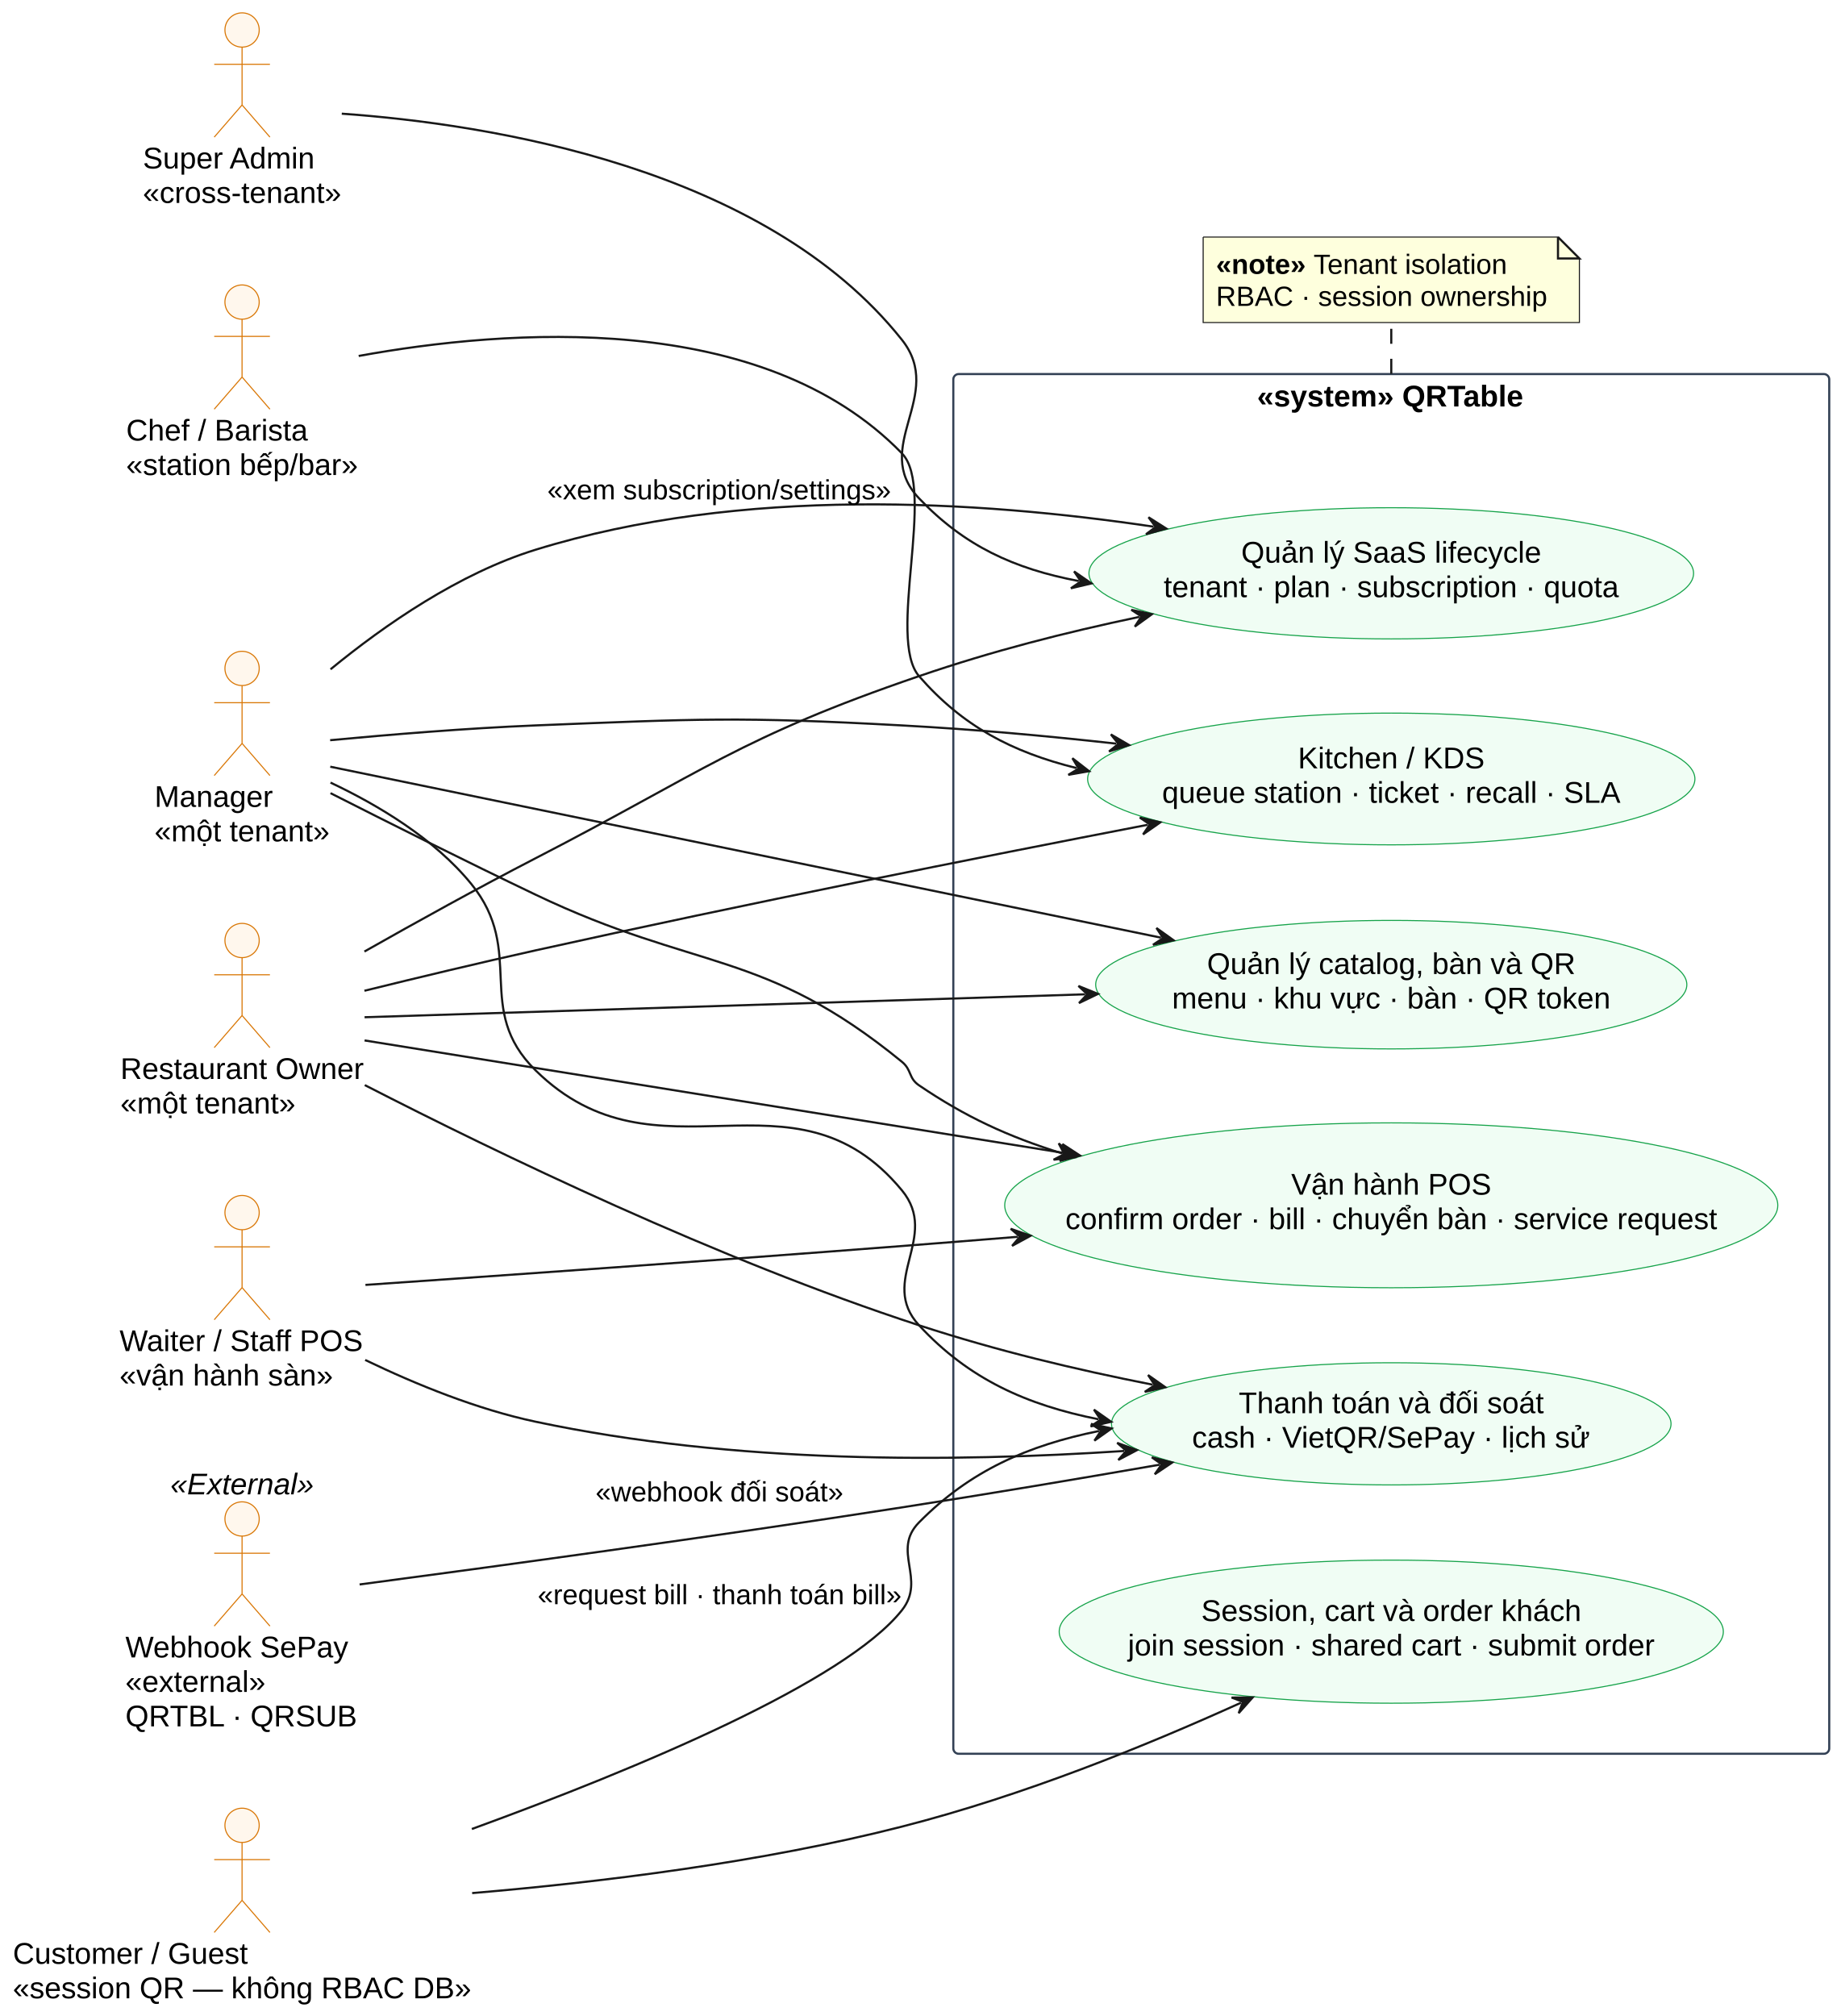
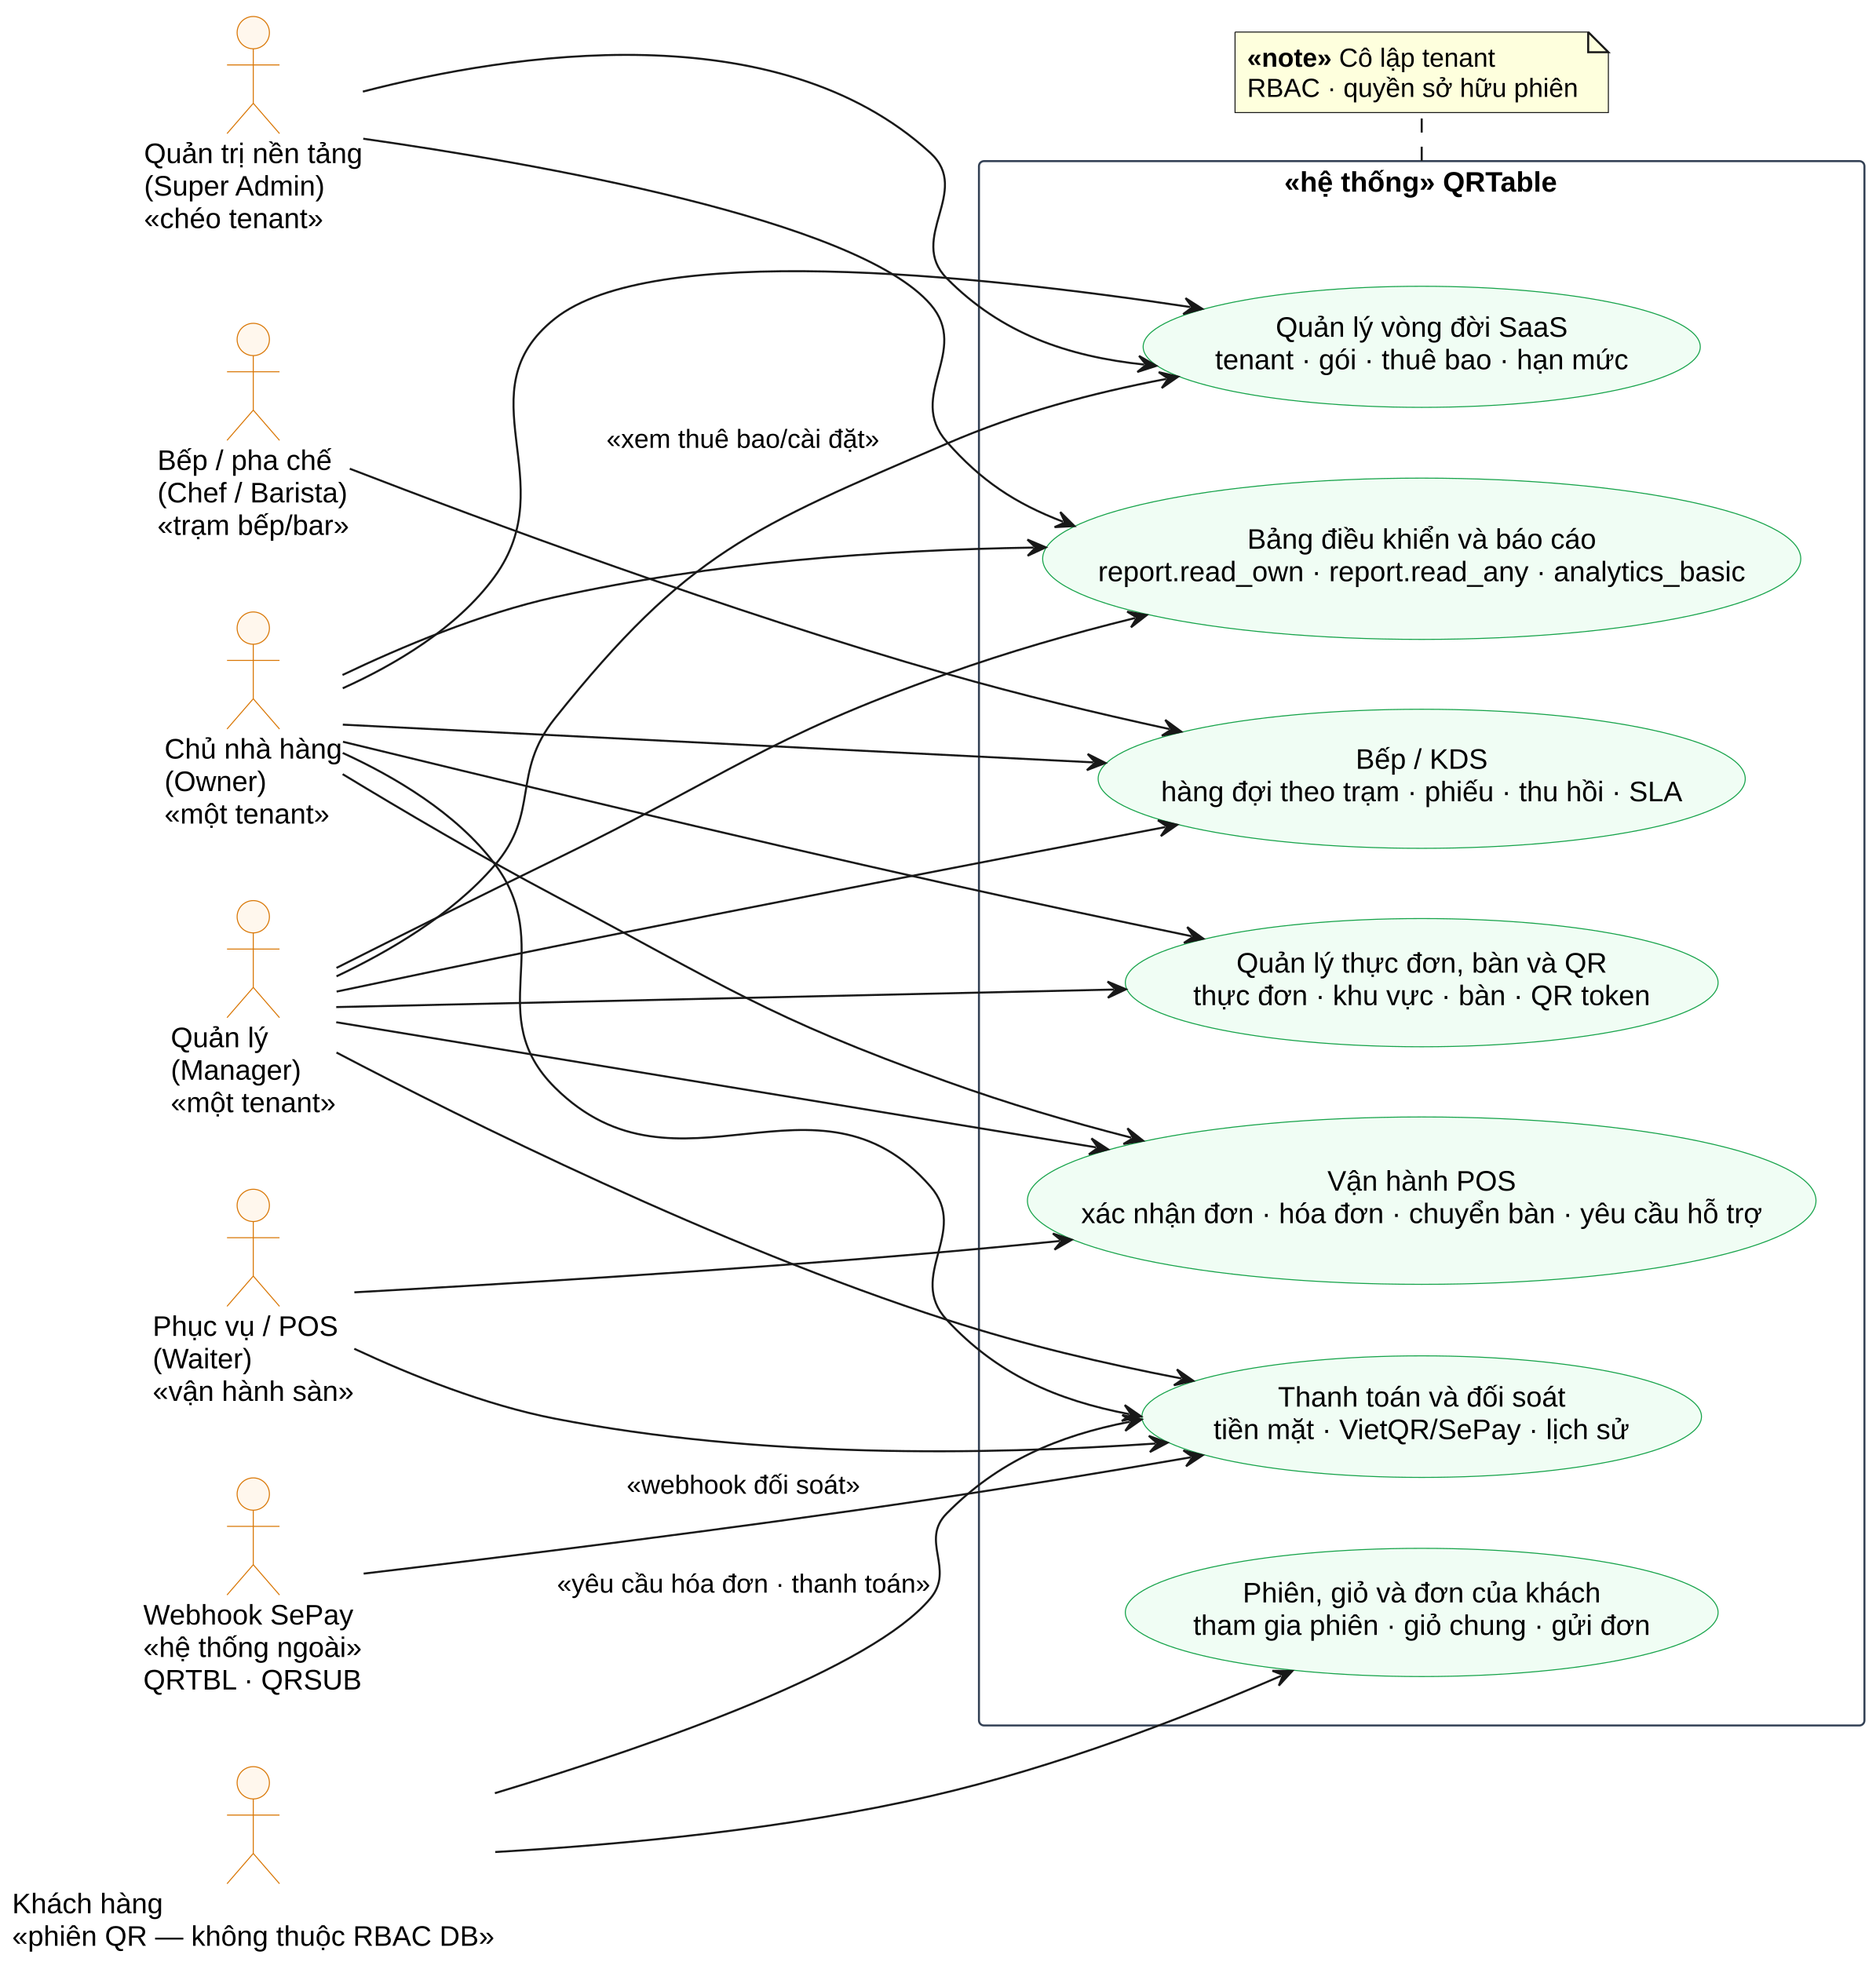
- <svg xmlns="http://www.w3.org/2000/svg" contentStyleType="text/css" height="941px" preserveAspectRatio="none" style="width:859px;height:941px;background:#FFFFFF;" version="1.1" viewBox="0 0 859 941" width="859px" zoomAndPan="magnify">
+ <svg xmlns="http://www.w3.org/2000/svg" contentStyleType="text/css" height="972px" preserveAspectRatio="none" style="width:929px;height:972px;background:#FFFFFF;" version="1.1" viewBox="0 0 929 972" width="929px" zoomAndPan="magnify">
  <defs />
  <g>
    <g id="cluster_QRTable">
-       <rect fill="none" height="644" rx="2.5" ry="2.5" style="stroke:#334155;stroke-width:1;" width="408.85" x="444.98" y="174.6" />
-       <text fill="#000000" font-family="Arial" font-size="14" font-weight="bold" lengthAdjust="spacing" textLength="125.282" x="586.764" y="189.732">«system» QRTable</text>
+       <rect fill="none" height="775" rx="2.5" ry="2.5" style="stroke:#334155;stroke-width:1;" width="438.61" x="484.9" y="79.82" />
+       <text fill="#000000" font-family="Arial" font-size="14" font-weight="bold" lengthAdjust="spacing" textLength="136.124" x="636.143" y="94.952">«hệ thống» QRTable</text>
    </g>
    <g id="elem_UC_Platform">
-       <ellipse cx="649.399" cy="267.602" fill="#F0FDF4" rx="141.109" ry="30.622" style="stroke:#16A34A;stroke-width:0.5;" />
-       <text fill="#000000" font-family="Arial" font-size="14" lengthAdjust="spacing" textLength="140.068" x="579.365" y="262.635">Quản lý SaaS lifecycle</text>
-       <text fill="#000000" font-family="Arial" font-size="14" lengthAdjust="spacing" textLength="212.454" x="543.172" y="278.734">tenant · plan · subscription · quota</text>
+       <ellipse cx="704.211" cy="171.816" fill="#F0FDF4" rx="137.981" ry="29.996" style="stroke:#16A34A;stroke-width:0.5;" />
+       <text fill="#000000" font-family="Arial" font-size="14" lengthAdjust="spacing" textLength="144.601" x="631.911" y="166.849">Quản lý vòng đời SaaS</text>
+       <text fill="#000000" font-family="Arial" font-size="14" lengthAdjust="spacing" textLength="204.709" x="601.856" y="182.948">tenant · gói · thuê bao · hạn mức</text>
+     </g>
+     <g id="elem_UC_Reporting">
+       <ellipse cx="704.212" cy="276.822" fill="#F0FDF4" rx="187.762" ry="39.952" style="stroke:#16A34A;stroke-width:0.5;" />
+       <text fill="#000000" font-family="Arial" font-size="14" lengthAdjust="spacing" textLength="172.799" x="617.812" y="271.856">Bảng điều khiển và báo cáo</text>
+       <text fill="#000000" font-family="Arial" font-size="14" lengthAdjust="spacing" textLength="320.612" x="543.905" y="287.954">report.read_own · report.read_any · analytics_basic</text>
    </g>
    <g id="elem_UC_Catalog">
-       <ellipse cx="649.397" cy="459.603" fill="#F0FDF4" rx="137.967" ry="29.993" style="stroke:#16A34A;stroke-width:0.5;" />
-       <text fill="#000000" font-family="Arial" font-size="14" lengthAdjust="spacing" textLength="171.985" x="563.404" y="454.637">Quản lý catalog, bàn và QR</text>
-       <text fill="#000000" font-family="Arial" font-size="14" lengthAdjust="spacing" textLength="204.675" x="547.06" y="470.735">menu · khu vực · bàn · QR token</text>
+       <ellipse cx="704.21" cy="486.822" fill="#F0FDF4" rx="146.81" ry="31.762" style="stroke:#16A34A;stroke-width:0.5;" />
+       <text fill="#000000" font-family="Arial" font-size="14" lengthAdjust="spacing" textLength="183.531" x="612.444" y="481.855">Quản lý thực đơn, bàn và QR</text>
+       <text fill="#000000" font-family="Arial" font-size="14" lengthAdjust="spacing" textLength="226.345" x="591.037" y="497.954">thực đơn · khu vực · bàn · QR token</text>
+     </g>
+     <g id="elem_UC_Pos">
+       <ellipse cx="704.206" cy="594.821" fill="#F0FDF4" rx="195.306" ry="41.461" style="stroke:#16A34A;stroke-width:0.5;" />
+       <text fill="#000000" font-family="Arial" font-size="14" lengthAdjust="spacing" textLength="93.399" x="657.506" y="589.854">Vận hành POS</text>
+       <text fill="#000000" font-family="Arial" font-size="14" lengthAdjust="spacing" textLength="337.299" x="535.557" y="605.953">xác nhận đơn · hóa đơn · chuyển bàn · yêu cầu hỗ trợ</text>
+     </g>
+     <g id="elem_UC_Kds">
+       <ellipse cx="704.207" cy="385.824" fill="#F0FDF4" rx="160.267" ry="34.453" style="stroke:#16A34A;stroke-width:0.5;" />
+       <text fill="#000000" font-family="Arial" font-size="14" lengthAdjust="spacing" textLength="65.365" x="671.525" y="380.857">Bếp / KDS</text>
+       <text fill="#000000" font-family="Arial" font-size="14" lengthAdjust="spacing" textLength="258.214" x="575.101" y="396.955">hàng đợi theo trạm · phiếu · thu hồi · SLA</text>
+     </g>
+     <g id="elem_UC_Payment">
+       <ellipse cx="704.205" cy="701.817" fill="#F0FDF4" rx="138.585" ry="30.117" style="stroke:#16A34A;stroke-width:0.5;" />
+       <text fill="#000000" font-family="Arial" font-size="14" lengthAdjust="spacing" textLength="142.434" x="632.989" y="696.85">Thanh toán và đối soát</text>
+       <text fill="#000000" font-family="Arial" font-size="14" lengthAdjust="spacing" textLength="206.213" x="601.099" y="712.949">tiền mặt · VietQR/SePay · lịch sử</text>
    </g>
    <g id="elem_UC_Ordering">
-       <ellipse cx="649.4" cy="761.6" fill="#F0FDF4" rx="155" ry="33.4" style="stroke:#16A34A;stroke-width:0.5;" />
-       <text fill="#000000" font-family="Arial" font-size="14" lengthAdjust="spacing" textLength="177.42" x="560.69" y="756.633">Session, cart và order khách</text>
-       <text fill="#000000" font-family="Arial" font-size="14" lengthAdjust="spacing" textLength="245.875" x="526.463" y="772.732">join session · shared cart · submit order</text>
-     </g>
-     <g id="elem_UC_Pos">
-       <ellipse cx="649.396" cy="562.595" fill="#F0FDF4" rx="180.426" ry="38.485" style="stroke:#16A34A;stroke-width:0.5;" />
-       <text fill="#000000" font-family="Arial" font-size="14" lengthAdjust="spacing" textLength="93.399" x="602.696" y="557.628">Vận hành POS</text>
-       <text fill="#000000" font-family="Arial" font-size="14" lengthAdjust="spacing" textLength="304.233" x="497.279" y="573.727">confirm order · bill · chuyển bàn · service request</text>
-     </g>
-     <g id="elem_UC_Kds">
-       <ellipse cx="649.402" cy="363.596" fill="#F0FDF4" rx="141.732" ry="30.746" style="stroke:#16A34A;stroke-width:0.5;" />
-       <text fill="#000000" font-family="Arial" font-size="14" lengthAdjust="spacing" textLength="87.151" x="605.826" y="358.63">Kitchen / KDS</text>
-       <text fill="#000000" font-family="Arial" font-size="14" lengthAdjust="spacing" textLength="213.985" x="542.409" y="374.728">queue station · ticket · recall · SLA</text>
-     </g>
-     <g id="elem_UC_Payment">
-       <ellipse cx="649.398" cy="664.598" fill="#F0FDF4" rx="130.588" ry="28.518" style="stroke:#16A34A;stroke-width:0.5;" />
-       <text fill="#000000" font-family="Arial" font-size="14" lengthAdjust="spacing" textLength="142.434" x="578.181" y="659.631">Thanh toán và đối soát</text>
-       <text fill="#000000" font-family="Arial" font-size="14" lengthAdjust="spacing" textLength="185.985" x="556.405" y="675.729">cash · VietQR/SePay · lịch sử</text>
+       <ellipse cx="704.212" cy="798.822" fill="#F0FDF4" rx="146.812" ry="31.762" style="stroke:#16A34A;stroke-width:0.5;" />
+       <text fill="#000000" font-family="Arial" font-size="14" lengthAdjust="spacing" textLength="177.297" x="615.564" y="793.856">Phiên, giỏ và đơn của khách</text>
+       <text fill="#000000" font-family="Arial" font-size="14" lengthAdjust="spacing" textLength="226.352" x="591.037" y="809.954">tham gia phiên · giỏ chung · gửi đơn</text>
    </g>
    <g id="elem_SuperAdmin">
-       <ellipse cx="112.993" cy="14" fill="#FFF7ED" rx="8" ry="8" style="stroke:#D97706;stroke-width:0.5;" />
-       <path d="M112.993,22 L112.993,49 M99.993,30 L125.993,30 M112.993,49 L99.993,64 M112.993,49 L125.993,64 " fill="none" style="stroke:#D97706;stroke-width:0.5;" />
-       <text fill="#000000" font-family="Arial" font-size="14" lengthAdjust="spacing" textLength="80.931" x="66.69" y="78.632">Super Admin</text>
-       <text fill="#000000" font-family="Arial" font-size="14" lengthAdjust="spacing" textLength="92.606" x="66.69" y="94.731">«cross-tenant»</text>
+       <ellipse cx="125.453" cy="16.17" fill="#FFF7ED" rx="8" ry="8" style="stroke:#D97706;stroke-width:0.5;" />
+       <path d="M125.453,24.17 L125.453,51.17 M112.453,32.17 L138.453,32.17 M125.453,51.17 L112.453,66.17 M125.453,51.17 L138.453,66.17 " fill="none" style="stroke:#D97706;stroke-width:0.5;" />
+       <text fill="#000000" font-family="Arial" font-size="14" lengthAdjust="spacing" textLength="108.186" x="71.36" y="80.802">Quản trị nền tảng</text>
+       <text fill="#000000" font-family="Arial" font-size="14" lengthAdjust="spacing" textLength="90.255" x="71.36" y="96.9">(Super Admin)</text>
+       <text fill="#000000" font-family="Arial" font-size="14" lengthAdjust="spacing" textLength="88.744" x="71.36" y="112.999">«chéo tenant»</text>
    </g>
    <g id="elem_Owner">
-       <ellipse cx="112.993" cy="439" fill="#FFF7ED" rx="8" ry="8" style="stroke:#D97706;stroke-width:0.5;" />
-       <path d="M112.993,447 L112.993,474 M99.993,455 L125.993,455 M112.993,474 L99.993,489 M112.993,474 L125.993,489 " fill="none" style="stroke:#D97706;stroke-width:0.5;" />
-       <text fill="#000000" font-family="Arial" font-size="14" lengthAdjust="spacing" textLength="113.606" x="56.19" y="503.632">Restaurant Owner</text>
-       <text fill="#000000" font-family="Arial" font-size="14" lengthAdjust="spacing" textLength="81.724" x="56.19" y="519.731">«một tenant»</text>
+       <ellipse cx="125.452" cy="311.17" fill="#FFF7ED" rx="8" ry="8" style="stroke:#D97706;stroke-width:0.5;" />
+       <path d="M125.452,319.17 L125.452,346.17 M112.452,327.17 L138.452,327.17 M125.452,346.17 L112.452,361.17 M125.452,346.17 L138.452,361.17 " fill="none" style="stroke:#D97706;stroke-width:0.5;" />
+       <text fill="#000000" font-family="Arial" font-size="14" lengthAdjust="spacing" textLength="87.965" x="81.47" y="375.802">Chủ nhà hàng</text>
+       <text fill="#000000" font-family="Arial" font-size="14" lengthAdjust="spacing" textLength="50.559" x="81.47" y="391.901">(Owner)</text>
+       <text fill="#000000" font-family="Arial" font-size="14" lengthAdjust="spacing" textLength="81.724" x="81.47" y="407.999">«một tenant»</text>
    </g>
    <g id="elem_Manager">
-       <ellipse cx="112.992" cy="312" fill="#FFF7ED" rx="8" ry="8" style="stroke:#D97706;stroke-width:0.5;" />
-       <path d="M112.992,320 L112.992,347 M99.992,328 L125.992,328 M112.992,347 L99.992,362 M112.992,347 L125.992,362 " fill="none" style="stroke:#D97706;stroke-width:0.5;" />
-       <text fill="#000000" font-family="Arial" font-size="14" lengthAdjust="spacing" textLength="55.255" x="72.13" y="376.632">Manager</text>
-       <text fill="#000000" font-family="Arial" font-size="14" lengthAdjust="spacing" textLength="81.724" x="72.13" y="392.731">«một tenant»</text>
+       <ellipse cx="125.452" cy="454.17" fill="#FFF7ED" rx="8" ry="8" style="stroke:#D97706;stroke-width:0.5;" />
+       <path d="M125.452,462.17 L125.452,489.17 M112.452,470.17 L138.452,470.17 M125.452,489.17 L112.452,504.17 M125.452,489.17 L138.452,504.17 " fill="none" style="stroke:#D97706;stroke-width:0.5;" />
+       <text fill="#000000" font-family="Arial" font-size="14" lengthAdjust="spacing" textLength="48.248" x="84.59" y="518.802">Quản lý</text>
+       <text fill="#000000" font-family="Arial" font-size="14" lengthAdjust="spacing" textLength="64.579" x="84.59" y="534.9">(Manager)</text>
+       <text fill="#000000" font-family="Arial" font-size="14" lengthAdjust="spacing" textLength="81.724" x="84.59" y="550.999">«một tenant»</text>
    </g>
    <g id="elem_Waiter">
-       <ellipse cx="112.993" cy="566" fill="#FFF7ED" rx="8" ry="8" style="stroke:#D97706;stroke-width:0.5;" />
-       <path d="M112.993,574 L112.993,601 M99.993,582 L125.993,582 M112.993,601 L99.993,616 M112.993,601 L125.993,616 " fill="none" style="stroke:#D97706;stroke-width:0.5;" />
-       <text fill="#000000" font-family="Arial" font-size="14" lengthAdjust="spacing" textLength="114.365" x="55.81" y="630.632">Waiter / Staff POS</text>
-       <text fill="#000000" font-family="Arial" font-size="14" lengthAdjust="spacing" textLength="99.641" x="55.81" y="646.731">«vận hành sàn»</text>
+       <ellipse cx="125.45" cy="597.17" fill="#FFF7ED" rx="8" ry="8" style="stroke:#D97706;stroke-width:0.5;" />
+       <path d="M125.45,605.17 L125.45,632.17 M112.45,613.17 L138.45,613.17 M125.45,632.17 L112.45,647.17 M125.45,632.17 L138.45,647.17 " fill="none" style="stroke:#D97706;stroke-width:0.5;" />
+       <text fill="#000000" font-family="Arial" font-size="14" lengthAdjust="spacing" textLength="91.82" x="75.63" y="661.802">Phục vụ / POS</text>
+       <text fill="#000000" font-family="Arial" font-size="14" lengthAdjust="spacing" textLength="49.773" x="75.63" y="677.9">(Waiter)</text>
+       <text fill="#000000" font-family="Arial" font-size="14" lengthAdjust="spacing" textLength="99.641" x="75.63" y="693.999">«vận hành sàn»</text>
    </g>
    <g id="elem_KitchenStaff">
-       <ellipse cx="112.986" cy="141" fill="#FFF7ED" rx="8" ry="8" style="stroke:#D97706;stroke-width:0.5;" />
-       <path d="M112.986,149 L112.986,176 M99.986,157 L125.986,157 M112.986,176 L99.986,191 M112.986,176 L125.986,191 " fill="none" style="stroke:#D97706;stroke-width:0.5;" />
-       <text fill="#000000" font-family="Arial" font-size="14" lengthAdjust="spacing" textLength="84.814" x="58.89" y="205.632">Chef / Barista</text>
-       <text fill="#000000" font-family="Arial" font-size="14" lengthAdjust="spacing" textLength="108.192" x="58.89" y="221.731">«station bếp/bar»</text>
+       <ellipse cx="125.452" cy="168.17" fill="#FFF7ED" rx="8" ry="8" style="stroke:#D97706;stroke-width:0.5;" />
+       <path d="M125.452,176.17 L125.452,203.17 M112.452,184.17 L138.452,184.17 M125.452,203.17 L112.452,218.17 M125.452,203.17 L138.452,218.17 " fill="none" style="stroke:#D97706;stroke-width:0.5;" />
+       <text fill="#000000" font-family="Arial" font-size="14" lengthAdjust="spacing" textLength="86.399" x="77.98" y="232.802">Bếp / pha chế</text>
+       <text fill="#000000" font-family="Arial" font-size="14" lengthAdjust="spacing" textLength="94.138" x="77.98" y="248.9">(Chef / Barista)</text>
+       <text fill="#000000" font-family="Arial" font-size="14" lengthAdjust="spacing" textLength="94.944" x="77.98" y="264.999">«trạm bếp/bar»</text>
    </g>
    <g id="elem_Customer">
-       <ellipse cx="112.989" cy="852" fill="#FFF7ED" rx="8" ry="8" style="stroke:#D97706;stroke-width:0.5;" />
-       <path d="M112.989,860 L112.989,887 M99.989,868 L125.989,868 M112.989,887 L99.989,902 M112.989,887 L125.989,902 " fill="none" style="stroke:#D97706;stroke-width:0.5;" />
-       <text fill="#000000" font-family="Arial" font-size="14" lengthAdjust="spacing" textLength="109.703" x="6" y="916.632">Customer / Guest</text>
-       <text fill="#000000" font-family="Arial" font-size="14" lengthAdjust="spacing" textLength="213.978" x="6" y="932.731">«session QR — không RBAC DB»</text>
+       <ellipse cx="125.451" cy="883.22" fill="#FFF7ED" rx="8" ry="8" style="stroke:#D97706;stroke-width:0.5;" />
+       <path d="M125.451,891.22 L125.451,918.22 M112.451,899.22 L138.451,899.22 M125.451,918.22 L112.451,933.22 M125.451,918.22 L138.451,933.22 " fill="none" style="stroke:#D97706;stroke-width:0.5;" />
+       <text fill="#000000" font-family="Arial" font-size="14" lengthAdjust="spacing" textLength="74.731" x="6" y="947.852">Khách hàng</text>
+       <text fill="#000000" font-family="Arial" font-size="14" lengthAdjust="spacing" textLength="238.902" x="6" y="963.951">«phiên QR — không thuộc RBAC DB»</text>
    </g>
    <g id="elem_Sepay">
-       <ellipse cx="112.992" cy="708.999" fill="#FFF7ED" rx="8" ry="8" style="stroke:#D97706;stroke-width:0.5;" />
-       <path d="M112.992,716.999 L112.992,743.999 M99.992,724.999 L125.992,724.999 M112.992,743.999 L99.992,758.999 M112.992,743.999 L125.992,758.999 " fill="none" style="stroke:#D97706;stroke-width:0.5;" />
-       <text fill="#000000" font-family="Arial" font-size="14" lengthAdjust="spacing" textLength="104.282" x="58.54" y="773.63">Webhook SePay</text>
-       <text fill="#000000" font-family="Arial" font-size="14" lengthAdjust="spacing" textLength="65.379" x="58.54" y="789.729">«external»</text>
-       <text fill="#000000" font-family="Arial" font-size="14" lengthAdjust="spacing" textLength="108.903" x="58.54" y="805.828">QRTBL · QRSUB</text>
-       <text fill="#000000" font-family="Arial" font-size="14" font-style="italic" lengthAdjust="spacing" textLength="66.931" x="79.526" y="697.532">«External»</text>
+       <ellipse cx="125.452" cy="740.17" fill="#FFF7ED" rx="8" ry="8" style="stroke:#D97706;stroke-width:0.5;" />
+       <path d="M125.452,748.17 L125.452,775.17 M112.452,756.17 L138.452,756.17 M125.452,775.17 L112.452,790.17 M125.452,775.17 L138.452,790.17 " fill="none" style="stroke:#D97706;stroke-width:0.5;" />
+       <text fill="#000000" font-family="Arial" font-size="14" lengthAdjust="spacing" textLength="104.282" x="71" y="804.802">Webhook SePay</text>
+       <text fill="#000000" font-family="Arial" font-size="14" lengthAdjust="spacing" textLength="108.213" x="71" y="820.9">«hệ thống ngoài»</text>
+       <text fill="#000000" font-family="Arial" font-size="14" lengthAdjust="spacing" textLength="108.903" x="71" y="836.999">QRTBL · QRSUB</text>
    </g>
-     <g id="elem_GMN33">
-       <path d="M561.6,110.65 L561.6,150.548 L737.216,150.548 L737.216,120.65 L727.216,110.65 L561.6,110.65 " fill="#FEFFDD" style="stroke:#181818;stroke-width:0.5;" />
-       <path d="M727.216,110.65 L727.216,120.65 L737.216,120.65 L727.216,110.65 " fill="#FEFFDD" style="stroke:#181818;stroke-width:1;" />
-       <text fill="#000000" font-family="Arial" font-size="13" font-weight="bold" lengthAdjust="spacing" textLength="41.901" x="567.6" y="127.844">«note»</text>
-       <text fill="#000000" font-family="Arial" font-size="13" lengthAdjust="spacing" textLength="91.781" x="613.113" y="127.844">Tenant isolation</text>
-       <text fill="#000000" font-family="Arial" font-size="13" lengthAdjust="spacing" textLength="154.616" x="567.6" y="142.793">RBAC · session ownership</text>
+     <g id="elem_GMN37">
+       <path d="M611.75,15.87 L611.75,55.767 L796.672,55.767 L796.672,25.87 L786.672,15.87 L611.75,15.87 " fill="#FEFFDD" style="stroke:#181818;stroke-width:0.5;" />
+       <path d="M786.672,15.87 L786.672,25.87 L796.672,25.87 L786.672,15.87 " fill="#FEFFDD" style="stroke:#181818;stroke-width:1;" />
+       <text fill="#000000" font-family="Arial" font-size="13" font-weight="bold" lengthAdjust="spacing" textLength="41.901" x="617.75" y="33.064">«note»</text>
+       <text fill="#000000" font-family="Arial" font-size="13" lengthAdjust="spacing" textLength="77.334" x="663.263" y="33.064">Cô lập tenant</text>
+       <text fill="#000000" font-family="Arial" font-size="13" lengthAdjust="spacing" textLength="163.922" x="617.75" y="48.013">RBAC · quyền sở hữu phiên</text>
    </g>
    <g id="link_SuperAdmin_UC_Platform">
-       <path d="M159.53,53.06 C228.16,57.92 356.89,77.96 420.98,158.6 C441.56,184.5 406.18,208.63 428.98,232.6 C450.11,254.83 473.385,265.504 503.555,271.214 " fill="none" id="SuperAdmin-to-UC_Platform" style="stroke:#181818;stroke-width:1;" />
-       <polygon fill="#181818" points="509.45,272.33,501.351,266.726,504.537,271.4,499.863,274.587,509.45,272.33" style="stroke:#181818;stroke-width:1;" />
+       <path d="M179.75,45.38 C253.12,26.39 384.77,6 460.9,75.82 C481.38,94.6 449.41,118.02 468.9,137.82 C495.93,165.28 528.624,176.553 566.764,180.623 " fill="none" id="SuperAdmin-to-UC_Platform" style="stroke:#181818;stroke-width:1;" />
+       <polygon fill="#181818" points="572.73,181.26,564.205,176.328,567.758,180.73,563.356,184.282,572.73,181.26" style="stroke:#181818;stroke-width:1;" />
+     </g>
+     <g id="link_SuperAdmin_UC_Reporting">
+       <path d="M179.93,68.72 C264.77,80.82 424.36,108.64 460.9,150.82 C480.83,173.82 448.78,196 468.9,218.82 C485.88,238.07 502.535,249.288 526.585,258.478 " fill="none" id="SuperAdmin-to-UC_Reporting" style="stroke:#181818;stroke-width:1;" />
+       <polygon fill="#181818" points="532.19,260.62,525.211,253.671,527.519,258.835,522.355,261.144,532.19,260.62" style="stroke:#181818;stroke-width:1;" />
    </g>
    <g id="link_Owner_UC_Platform">
-       <path d="M170.1,444.14 C194.45,430.34 223.42,414.31 249.98,400.6 C328.24,360.21 345.64,344.09 428.98,315.6 C463.66,303.75 496.589,295.368 531.809,287.938 " fill="none" id="Owner-to-UC_Platform" style="stroke:#181818;stroke-width:1;" />
-       <polygon fill="#181818" points="537.68,286.7,528.048,284.644,532.788,287.732,529.699,292.472,537.68,286.7" style="stroke:#181818;stroke-width:1;" />
+       <path d="M169.77,340.98 C195.33,329.46 226.24,311.38 244.9,285.82 C279.35,238.63 229.11,194.12 274.9,157.82 C322.71,119.92 479.107,135.434 589.607,152.114 " fill="none" id="Owner-to-UC_Platform" style="stroke:#181818;stroke-width:1;" />
+       <polygon fill="#181818" points="595.54,153.01,587.238,147.712,590.596,152.264,586.044,155.622,595.54,153.01" style="stroke:#181818;stroke-width:1;" />
    </g>
    <g id="link_Owner_UC_Catalog">
-       <path d="M170.17,474.81 C250.77,472.25 395.693,467.641 506.513,464.111 " fill="none" id="Owner-to-UC_Catalog" style="stroke:#181818;stroke-width:1;" />
-       <polygon fill="#181818" points="512.51,463.92,503.387,460.209,507.512,464.079,503.642,468.204,512.51,463.92" style="stroke:#181818;stroke-width:1;" />
+       <path d="M169.88,367.48 C234.82,383.32 361.12,413.81 468.9,437.82 C510.38,447.06 550.225,455.521 590.185,463.811 " fill="none" id="Owner-to-UC_Catalog" style="stroke:#181818;stroke-width:1;" />
+       <polygon fill="#181818" points="596.06,465.03,588.06,459.285,591.164,464.014,586.435,467.118,596.06,465.03" style="stroke:#181818;stroke-width:1;" />
    </g>
    <g id="link_Owner_UC_Pos">
-       <path d="M170.17,485.64 C248.76,498.29 388.286,520.736 498.226,538.436 " fill="none" id="Owner-to-UC_Pos" style="stroke:#181818;stroke-width:1;" />
-       <polygon fill="#181818" points="504.15,539.39,495.9,534.01,499.214,538.595,494.629,541.909,504.15,539.39" style="stroke:#181818;stroke-width:1;" />
+       <path d="M169.73,383.53 C199.04,401.29 238.86,424.76 274.9,443.82 C359.26,488.43 379.09,503.57 468.9,535.82 C499.89,546.95 528.1,555.304 560.37,563.614 " fill="none" id="Owner-to-UC_Pos" style="stroke:#181818;stroke-width:1;" />
+       <polygon fill="#181818" points="566.18,565.11,558.462,558.992,561.338,563.863,556.467,566.739,566.18,565.11" style="stroke:#181818;stroke-width:1;" />
    </g>
    <g id="link_Owner_UC_Kds">
-       <path d="M170.11,462.45 C194.59,456.42 223.65,449.44 249.98,443.6 C348.48,421.77 455.359,400.508 535.729,384.978 " fill="none" id="Owner-to-UC_Kds" style="stroke:#181818;stroke-width:1;" />
-       <polygon fill="#181818" points="541.62,383.84,532.025,381.62,536.711,384.789,533.542,389.475,541.62,383.84" style="stroke:#181818;stroke-width:1;" />
+       <path d="M169.8,359 C248.92,362.98 414.288,371.299 541.558,377.689 " fill="none" id="Owner-to-UC_Kds" style="stroke:#181818;stroke-width:1;" />
+       <polygon fill="#181818" points="547.55,377.99,538.762,373.544,542.556,377.739,538.361,381.534,547.55,377.99" style="stroke:#181818;stroke-width:1;" />
    </g>
    <g id="link_Owner_UC_Payment">
-       <path d="M170.27,506.48 C232.17,538.26 335.3,588.07 428.98,618.6 C465.8,630.6 501.264,639.055 538.054,646.335 " fill="none" id="Owner-to-UC_Payment" style="stroke:#181818;stroke-width:1;" />
-       <polygon fill="#181818" points="543.94,647.5,535.888,641.829,539.035,646.529,534.335,649.677,543.94,647.5" style="stroke:#181818;stroke-width:1;" />
+       <path d="M169.76,373.02 C195.15,384.63 225.89,402.67 244.9,427.82 C275.72,468.58 238.65,502.8 274.9,538.82 C335.54,599.08 404.73,523.38 460.9,587.82 C480.32,610.1 448.88,632.09 468.9,653.82 C493.74,680.77 523.397,693.713 559.337,700.583 " fill="none" id="Owner-to-UC_Payment" style="stroke:#181818;stroke-width:1;" />
+       <polygon fill="#181818" points="565.23,701.71,557.141,696.091,560.319,700.771,555.639,703.949,565.23,701.71" style="stroke:#181818;stroke-width:1;" />
+     </g>
+     <g id="link_Owner_UC_Reporting">
+       <path d="M169.65,334.4 C198.6,320.57 238.03,303.95 274.9,295.82 C353.4,278.51 435.901,272.519 511.981,271.269 " fill="none" id="Owner-to-UC_Reporting" style="stroke:#181818;stroke-width:1;" />
+       <polygon fill="#181818" points="517.98,271.17,508.916,267.318,512.981,271.252,509.047,275.317,517.98,271.17" style="stroke:#181818;stroke-width:1;" />
    </g>
    <g id="link_Manager_UC_Platform">
-       <path d="M154.28,312.41 C179.68,291.58 214.32,267.63 249.98,256.6 C346.5,226.75 456.585,233.647 538.465,245.837 " fill="none" id="Manager-to-UC_Platform" style="stroke:#181818;stroke-width:1;" />
-       <polygon fill="#181818" points="544.4,246.72,536.087,241.438,539.455,245.984,534.909,249.351,544.4,246.72" style="stroke:#181818;stroke-width:1;" />
-       <text fill="#000000" font-family="Arial" font-size="13" lengthAdjust="spacing" textLength="160.412" x="255.48" y="233.094">«xem subscription/settings»</text>
+       <path d="M166.68,483.68 C192.01,471.76 223.8,453.36 244.9,428.82 C267.78,402.23 252.99,383.21 274.9,355.82 C340.67,273.59 372.19,261.48 468.9,219.82 C504.75,204.38 539.967,194.936 577.647,187.736 " fill="none" id="Manager-to-UC_Platform" style="stroke:#181818;stroke-width:1;" />
+       <polygon fill="#181818" points="583.54,186.61,573.949,184.37,578.629,187.548,575.451,192.228,583.54,186.61" style="stroke:#181818;stroke-width:1;" />
+       <text fill="#000000" font-family="Arial" font-size="13" lengthAdjust="spacing" textLength="135.148" x="300.4" y="221.874">«xem thuê bao/cài đặt»</text>
    </g>
    <g id="link_Manager_UC_Catalog">
-       <path d="M154.16,357.87 C236.99,374.92 423.093,413.22 541.923,437.68 " fill="none" id="Manager-to-UC_Catalog" style="stroke:#181818;stroke-width:1;" />
-       <polygon fill="#181818" points="547.8,438.89,539.791,433.158,542.903,437.882,538.178,440.993,547.8,438.89" style="stroke:#181818;stroke-width:1;" />
+       <path d="M166.55,498.92 C246.19,497.12 421.812,493.165 551.692,490.235 " fill="none" id="Manager-to-UC_Catalog" style="stroke:#181818;stroke-width:1;" />
+       <polygon fill="#181818" points="557.69,490.1,548.602,486.304,552.691,490.213,548.783,494.302,557.69,490.1" style="stroke:#181818;stroke-width:1;" />
    </g>
    <g id="link_Manager_UC_Pos">
-       <path d="M154.27,370.21 C181.23,383.9 217.59,402.12 249.98,417.6 C325.35,453.62 356.29,442.75 420.98,495.6 C425.66,499.43 423.98,503.21 428.98,506.6 C450.7,521.33 470.284,530.397 495.834,538.397 " fill="none" id="Manager-to-UC_Pos" style="stroke:#181818;stroke-width:1;" />
-       <polygon fill="#181818" points="501.56,540.19,494.166,533.683,496.788,538.696,491.776,541.318,501.56,540.19" style="stroke:#181818;stroke-width:1;" />
+       <path d="M166.55,506.43 C244.4,519.25 413.78,547.145 542.95,568.425 " fill="none" id="Manager-to-UC_Pos" style="stroke:#181818;stroke-width:1;" />
+       <polygon fill="#181818" points="548.87,569.4,540.64,563.99,543.937,568.587,539.34,571.884,548.87,569.4" style="stroke:#181818;stroke-width:1;" />
    </g>
    <g id="link_Manager_UC_Kds">
-       <path d="M154.1,345.5 C181.16,342.95 217.67,339.91 249.98,338.6 C325.92,335.54 345.09,334.44 420.98,338.6 C455.48,340.49 486.836,343.332 521.076,347.112 " fill="none" id="Manager-to-UC_Kds" style="stroke:#181818;stroke-width:1;" />
-       <polygon fill="#181818" points="527.04,347.77,518.533,342.807,522.07,347.221,517.655,350.758,527.04,347.77" style="stroke:#181818;stroke-width:1;" />
+       <path d="M166.74,491.24 C196.58,484.93 238.25,476.2 274.9,468.82 C378.86,447.9 491.307,426.156 577.217,409.736 " fill="none" id="Manager-to-UC_Kds" style="stroke:#181818;stroke-width:1;" />
+       <polygon fill="#181818" points="583.11,408.61,573.519,406.371,578.199,409.549,575.021,414.228,583.11,408.61" style="stroke:#181818;stroke-width:1;" />
    </g>
    <g id="link_Manager_UC_Payment">
-       <path d="M154.27,365.29 C176.39,375.73 202.75,391.44 219.98,412.6 C245.8,444.32 220.83,470.91 249.98,499.6 C306.97,555.71 370.05,493.94 420.98,555.6 C438.95,577.36 409.84,597.86 428.98,618.6 C452.14,643.7 479.315,655.832 512.775,662.472 " fill="none" id="Manager-to-UC_Payment" style="stroke:#181818;stroke-width:1;" />
-       <polygon fill="#181818" points="518.66,663.64,510.611,657.965,513.756,662.667,509.053,665.812,518.66,663.64" style="stroke:#181818;stroke-width:1;" />
+       <path d="M166.67,521.44 C229.51,554.39 355.53,617.21 468.9,653.82 C508.02,666.45 546.029,675.351 585.169,682.921 " fill="none" id="Manager-to-UC_Payment" style="stroke:#181818;stroke-width:1;" />
+       <polygon fill="#181818" points="591.06,684.06,582.983,678.424,586.151,683.111,581.464,686.278,591.06,684.06" style="stroke:#181818;stroke-width:1;" />
+     </g>
+     <g id="link_Manager_UC_Reporting">
+       <path d="M166.67,479.51 C196.47,464.52 238.13,443.7 274.9,425.82 C360.72,384.09 378.96,365.71 468.9,333.82 C500.47,322.63 529.366,314.314 562.186,306.174 " fill="none" id="Manager-to-UC_Reporting" style="stroke:#181818;stroke-width:1;" />
+       <polygon fill="#181818" points="568.01,304.73,558.312,303.014,563.157,305.934,560.238,310.779,568.01,304.73" style="stroke:#181818;stroke-width:1;" />
    </g>
    <g id="link_Waiter_UC_Pos">
-       <path d="M170.58,599.75 C232.19,595.5 333.61,588.38 420.98,581.6 C440.43,580.09 454.84,578.947 475.08,577.298 " fill="none" id="Waiter-to-UC_Pos" style="stroke:#181818;stroke-width:1;" />
-       <polygon fill="#181818" points="481.06,576.81,471.765,573.554,476.077,577.216,472.415,581.528,481.06,576.81" style="stroke:#181818;stroke-width:1;" />
+       <path d="M175.52,640.23 C240.75,636.64 359.59,629.58 460.9,620.82 C483.56,618.86 501.411,617.187 524.921,614.797 " fill="none" id="Waiter-to-UC_Pos" style="stroke:#181818;stroke-width:1;" />
+       <polygon fill="#181818" points="530.89,614.19,521.532,611.121,525.916,614.696,522.341,619.08,530.89,614.19" style="stroke:#181818;stroke-width:1;" />
    </g>
    <g id="link_Waiter_UC_Payment">
-       <path d="M170.45,634.78 C194.25,646.24 222.72,657.82 249.98,663.6 C342.85,683.3 444.673,682.556 524.713,677.266 " fill="none" id="Waiter-to-UC_Payment" style="stroke:#181818;stroke-width:1;" />
-       <polygon fill="#181818" points="530.7,676.87,521.456,673.472,525.711,677.2,521.983,681.455,530.7,676.87" style="stroke:#181818;stroke-width:1;" />
+       <path d="M175.48,668.2 C203.73,681.38 240.38,696.11 274.9,702.82 C375.63,722.41 486.234,720.996 572.314,715.156 " fill="none" id="Waiter-to-UC_Payment" style="stroke:#181818;stroke-width:1;" />
+       <polygon fill="#181818" points="578.3,714.75,569.05,711.368,573.312,715.088,569.591,719.35,578.3,714.75" style="stroke:#181818;stroke-width:1;" />
    </g>
    <g id="link_KitchenStaff_UC_Kds">
-       <path d="M167.42,166.15 C236.53,153.55 355.75,144.37 420.98,211.6 C437.12,228.24 413.76,298.12 428.98,315.6 C449.33,338.99 472.377,351.035 502.517,358.515 " fill="none" id="KitchenStaff-to-UC_Kds" style="stroke:#181818;stroke-width:1;" />
-       <polygon fill="#181818" points="508.34,359.96,500.568,353.91,503.487,358.756,498.642,361.674,508.34,359.96" style="stroke:#181818;stroke-width:1;" />
+       <path d="M173.25,232.21 C238.67,257.46 361.52,303.21 468.9,333.82 C506.37,344.5 541.858,353.041 579.268,361.201 " fill="none" id="KitchenStaff-to-UC_Kds" style="stroke:#181818;stroke-width:1;" />
+       <polygon fill="#181818" points="585.13,362.48,577.189,356.654,580.245,361.414,575.484,364.47,585.13,362.48" style="stroke:#181818;stroke-width:1;" />
    </g>
    <g id="link_Customer_UC_Ordering">
-       <path d="M220.38,883.63 C280.05,878.58 355.45,869.35 420.98,852.6 C478.04,838.01 534.464,815.044 579.254,794.774 " fill="none" id="Customer-to-UC_Ordering" style="stroke:#181818;stroke-width:1;" />
-       <polygon fill="#181818" points="584.72,792.3,574.871,792.366,580.165,794.361,578.17,799.655,584.72,792.3" style="stroke:#181818;stroke-width:1;" />
+       <path d="M245.3,917.51 C309.76,913.79 390.43,906.01 460.9,889.82 C523.64,875.41 586.523,851.011 634.603,830.221 " fill="none" id="Customer-to-UC_Ordering" style="stroke:#181818;stroke-width:1;" />
+       <polygon fill="#181818" points="640.11,827.84,630.262,827.74,635.521,829.824,633.437,835.083,640.11,827.84" style="stroke:#181818;stroke-width:1;" />
    </g>
    <g id="link_Customer_UC_Payment">
-       <path d="M220.24,853.72 C298.02,825.35 394.43,785.08 420.98,751.6 C432.52,737.06 415.94,723.82 428.98,710.6 C452.76,686.49 479.829,674.638 512.989,667.938 " fill="none" id="Customer-to-UC_Payment" style="stroke:#181818;stroke-width:1;" />
-       <polygon fill="#181818" points="518.87,666.75,509.256,664.612,513.969,667.74,510.841,672.453,518.87,666.75" style="stroke:#181818;stroke-width:1;" />
-       <text fill="#000000" font-family="Arial" font-size="13" lengthAdjust="spacing" textLength="169.832" x="250.98" y="748.794">«request bill · thanh toán bill»</text>
+       <path d="M245.13,888.37 C329.25,862.99 432.09,826.34 460.9,791.82 C473.08,777.23 455.56,763.35 468.9,749.82 C494.41,723.95 523.971,711.309 559.581,704.359 " fill="none" id="Customer-to-UC_Payment" style="stroke:#181818;stroke-width:1;" />
+       <polygon fill="#181818" points="565.47,703.21,555.87,701.008,560.563,704.168,557.403,708.86,565.47,703.21" style="stroke:#181818;stroke-width:1;" />
+       <text fill="#000000" font-family="Arial" font-size="13" lengthAdjust="spacing" textLength="184.888" x="275.9" y="789.014">«yêu cầu hóa đơn · thanh toán»</text>
    </g>
    <g id="link_Sepay_UC_Payment">
-       <path d="M167.85,739.57 C229.21,731.43 332.44,717.39 420.98,703.6 C462.34,697.16 501.919,690.507 541.279,683.667 " fill="none" id="Sepay-to-UC_Payment" style="stroke:#181818;stroke-width:1;" />
-       <polygon fill="#181818" points="547.19,682.64,537.638,680.24,542.264,683.496,539.008,688.122,547.19,682.64" style="stroke:#181818;stroke-width:1;" />
-       <text fill="#000000" font-family="Arial" font-size="13" lengthAdjust="spacing" textLength="115.642" x="277.98" y="700.794">«webhook đối soát»</text>
+       <path d="M180.12,779.59 C246.26,771.75 362.03,757.54 460.9,742.82 C505.11,736.24 547.797,729.197 589.787,721.977 " fill="none" id="Sepay-to-UC_Payment" style="stroke:#181818;stroke-width:1;" />
+       <polygon fill="#181818" points="595.7,720.96,586.152,718.543,590.772,721.807,587.508,726.427,595.7,720.96" style="stroke:#181818;stroke-width:1;" />
+       <text fill="#000000" font-family="Arial" font-size="13" lengthAdjust="spacing" textLength="115.642" x="310.4" y="740.014">«webhook đối soát»</text>
    </g>
-     <g id="link_QRTable_GMN33">
-       <path d="M649.4,174.461 C649.4,174.396 649.4,174.331 649.4,174.266 C649.4,173.746 649.4,173.227 649.4,172.707 C649.4,171.667 649.4,170.628 649.4,169.589 C649.4,167.51 649.4,165.431 649.4,163.352 C649.4,159.195 649.4,155.037 649.4,150.88 " fill="none" id="QRTable-GMN33" style="stroke:#181818;stroke-width:1;stroke-dasharray:7.0,7.0;" />
+     <g id="link_QRTable_GMN37">
+       <path d="M704.21,79.681 C704.21,79.616 704.21,79.551 704.21,79.486 C704.21,78.966 704.21,78.447 704.21,77.927 C704.21,76.888 704.21,75.848 704.21,74.809 C704.21,72.73 704.21,70.651 704.21,68.573 C704.21,64.415 704.21,60.258 704.21,56.1 " fill="none" id="QRTable-GMN37" style="stroke:#181818;stroke-width:1;stroke-dasharray:7.0,7.0;" />
    </g>
  </g>
</svg>
